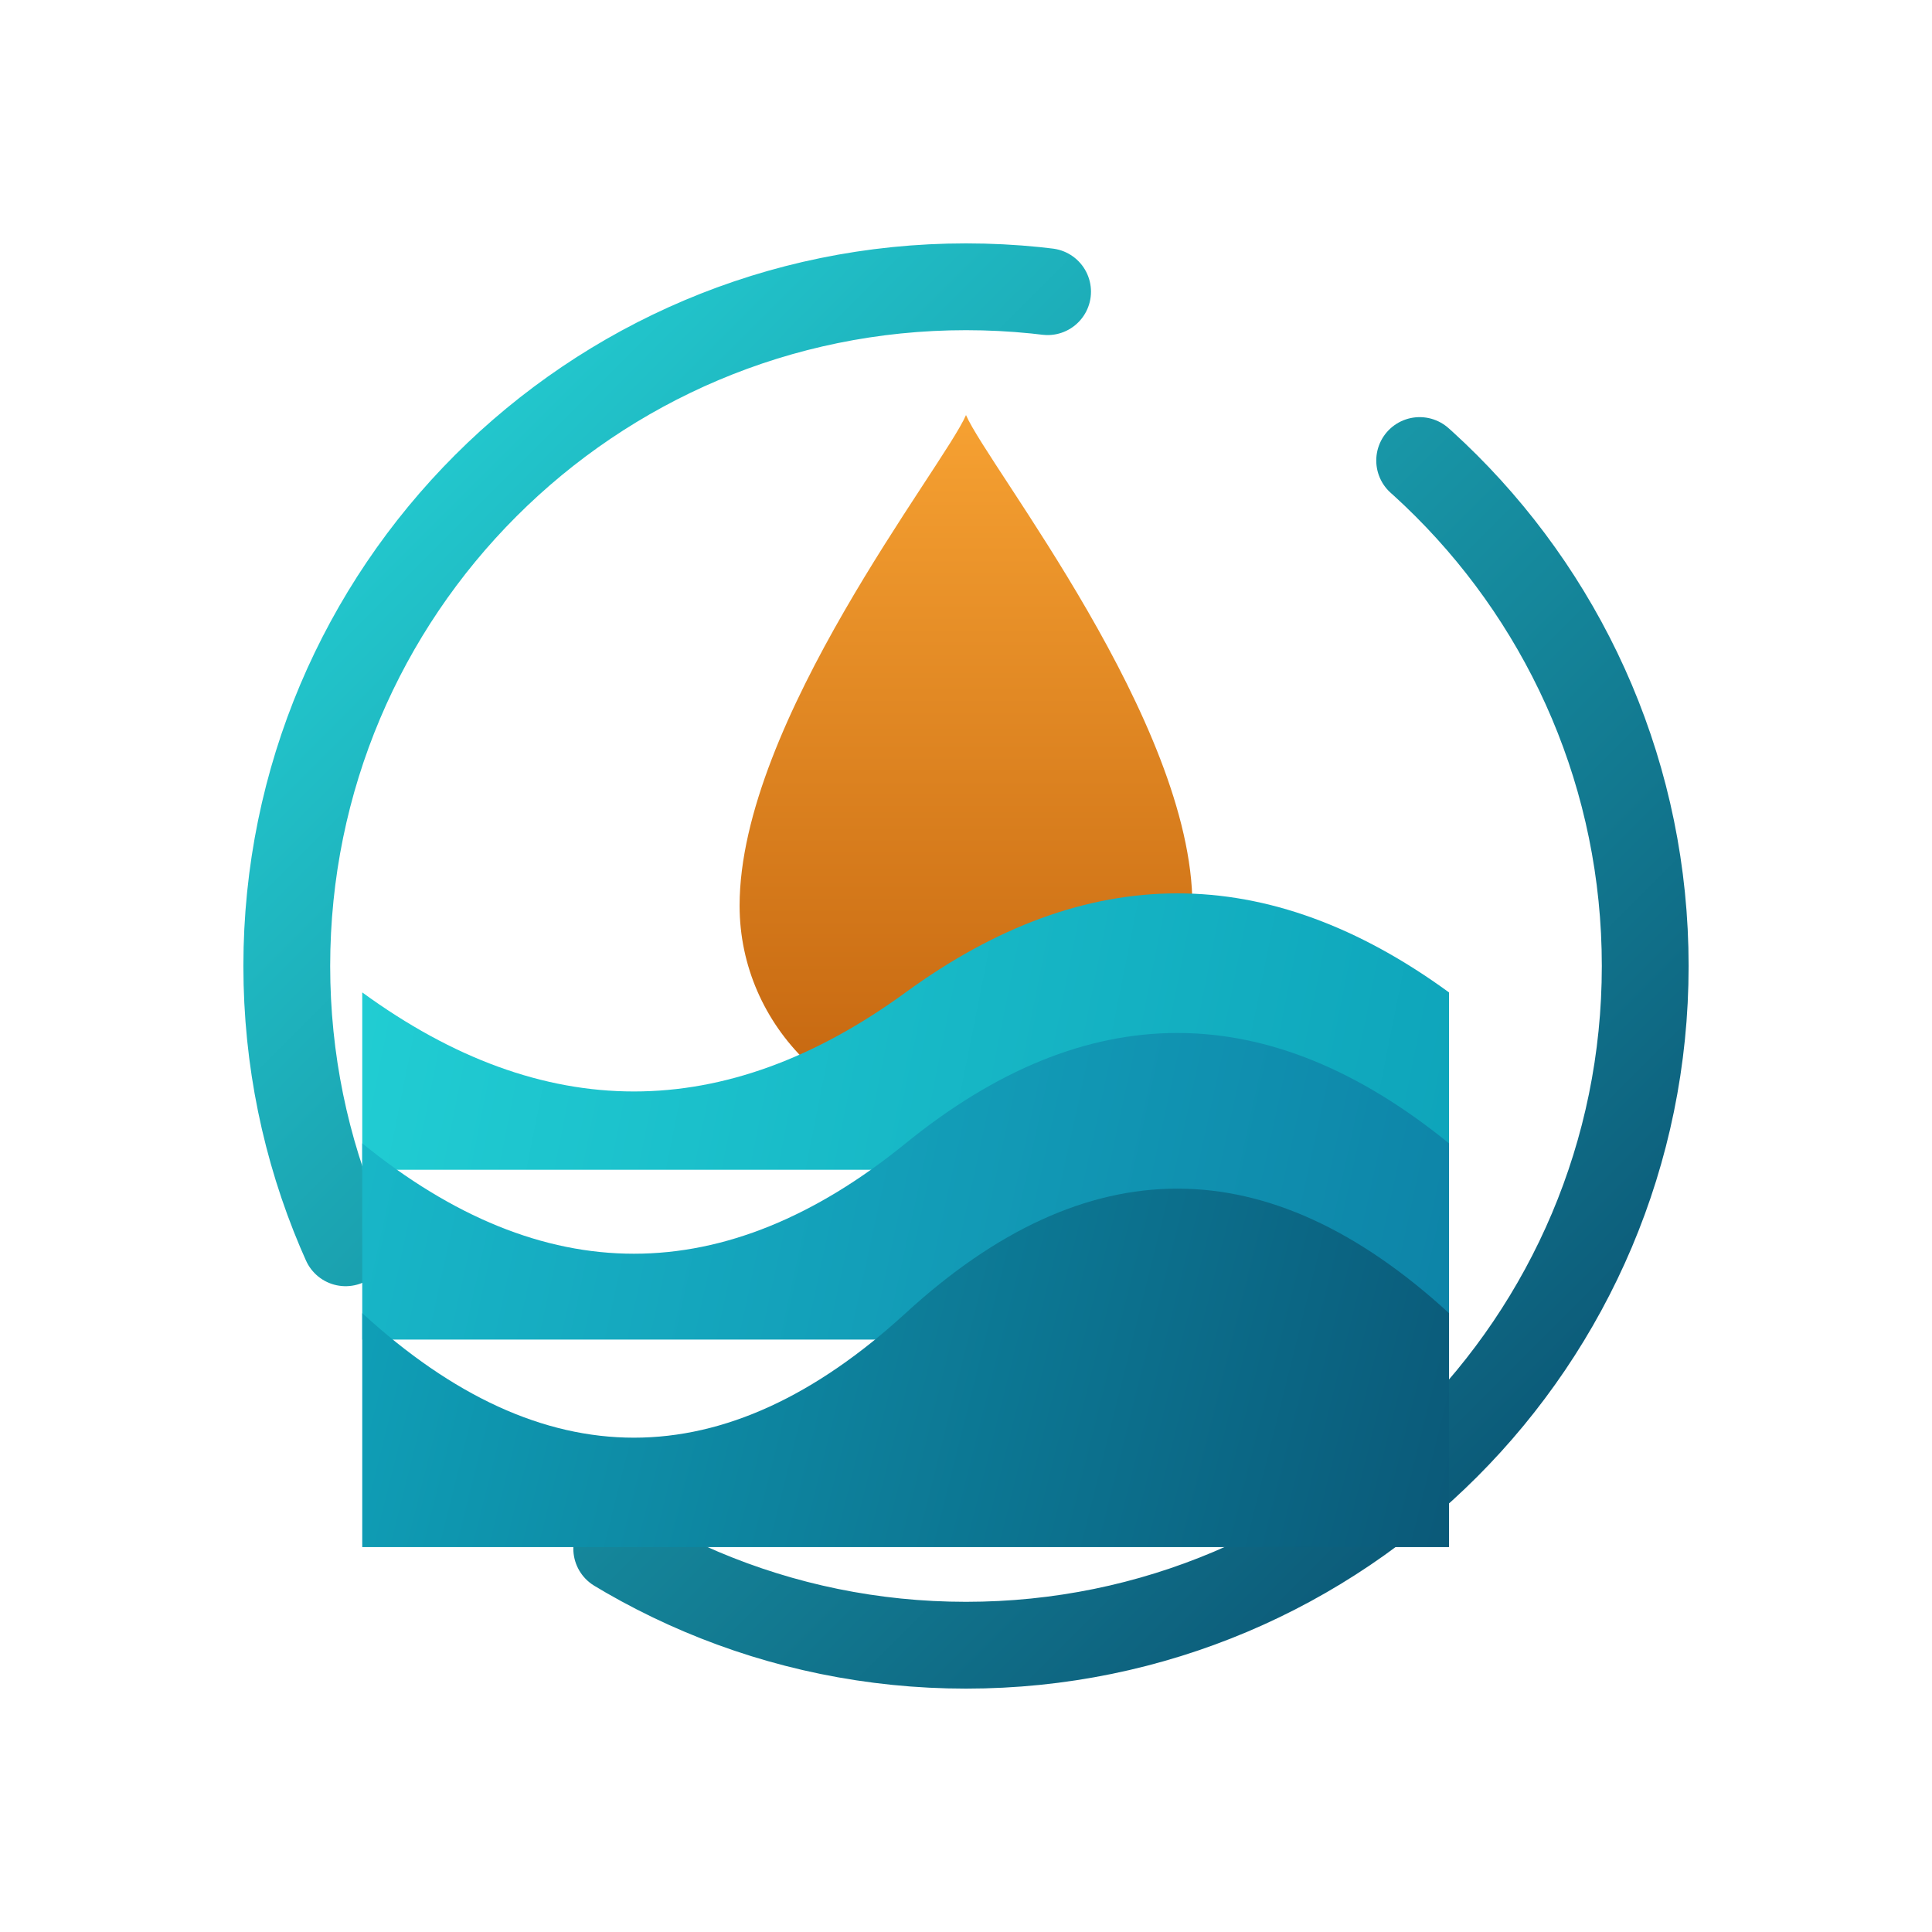
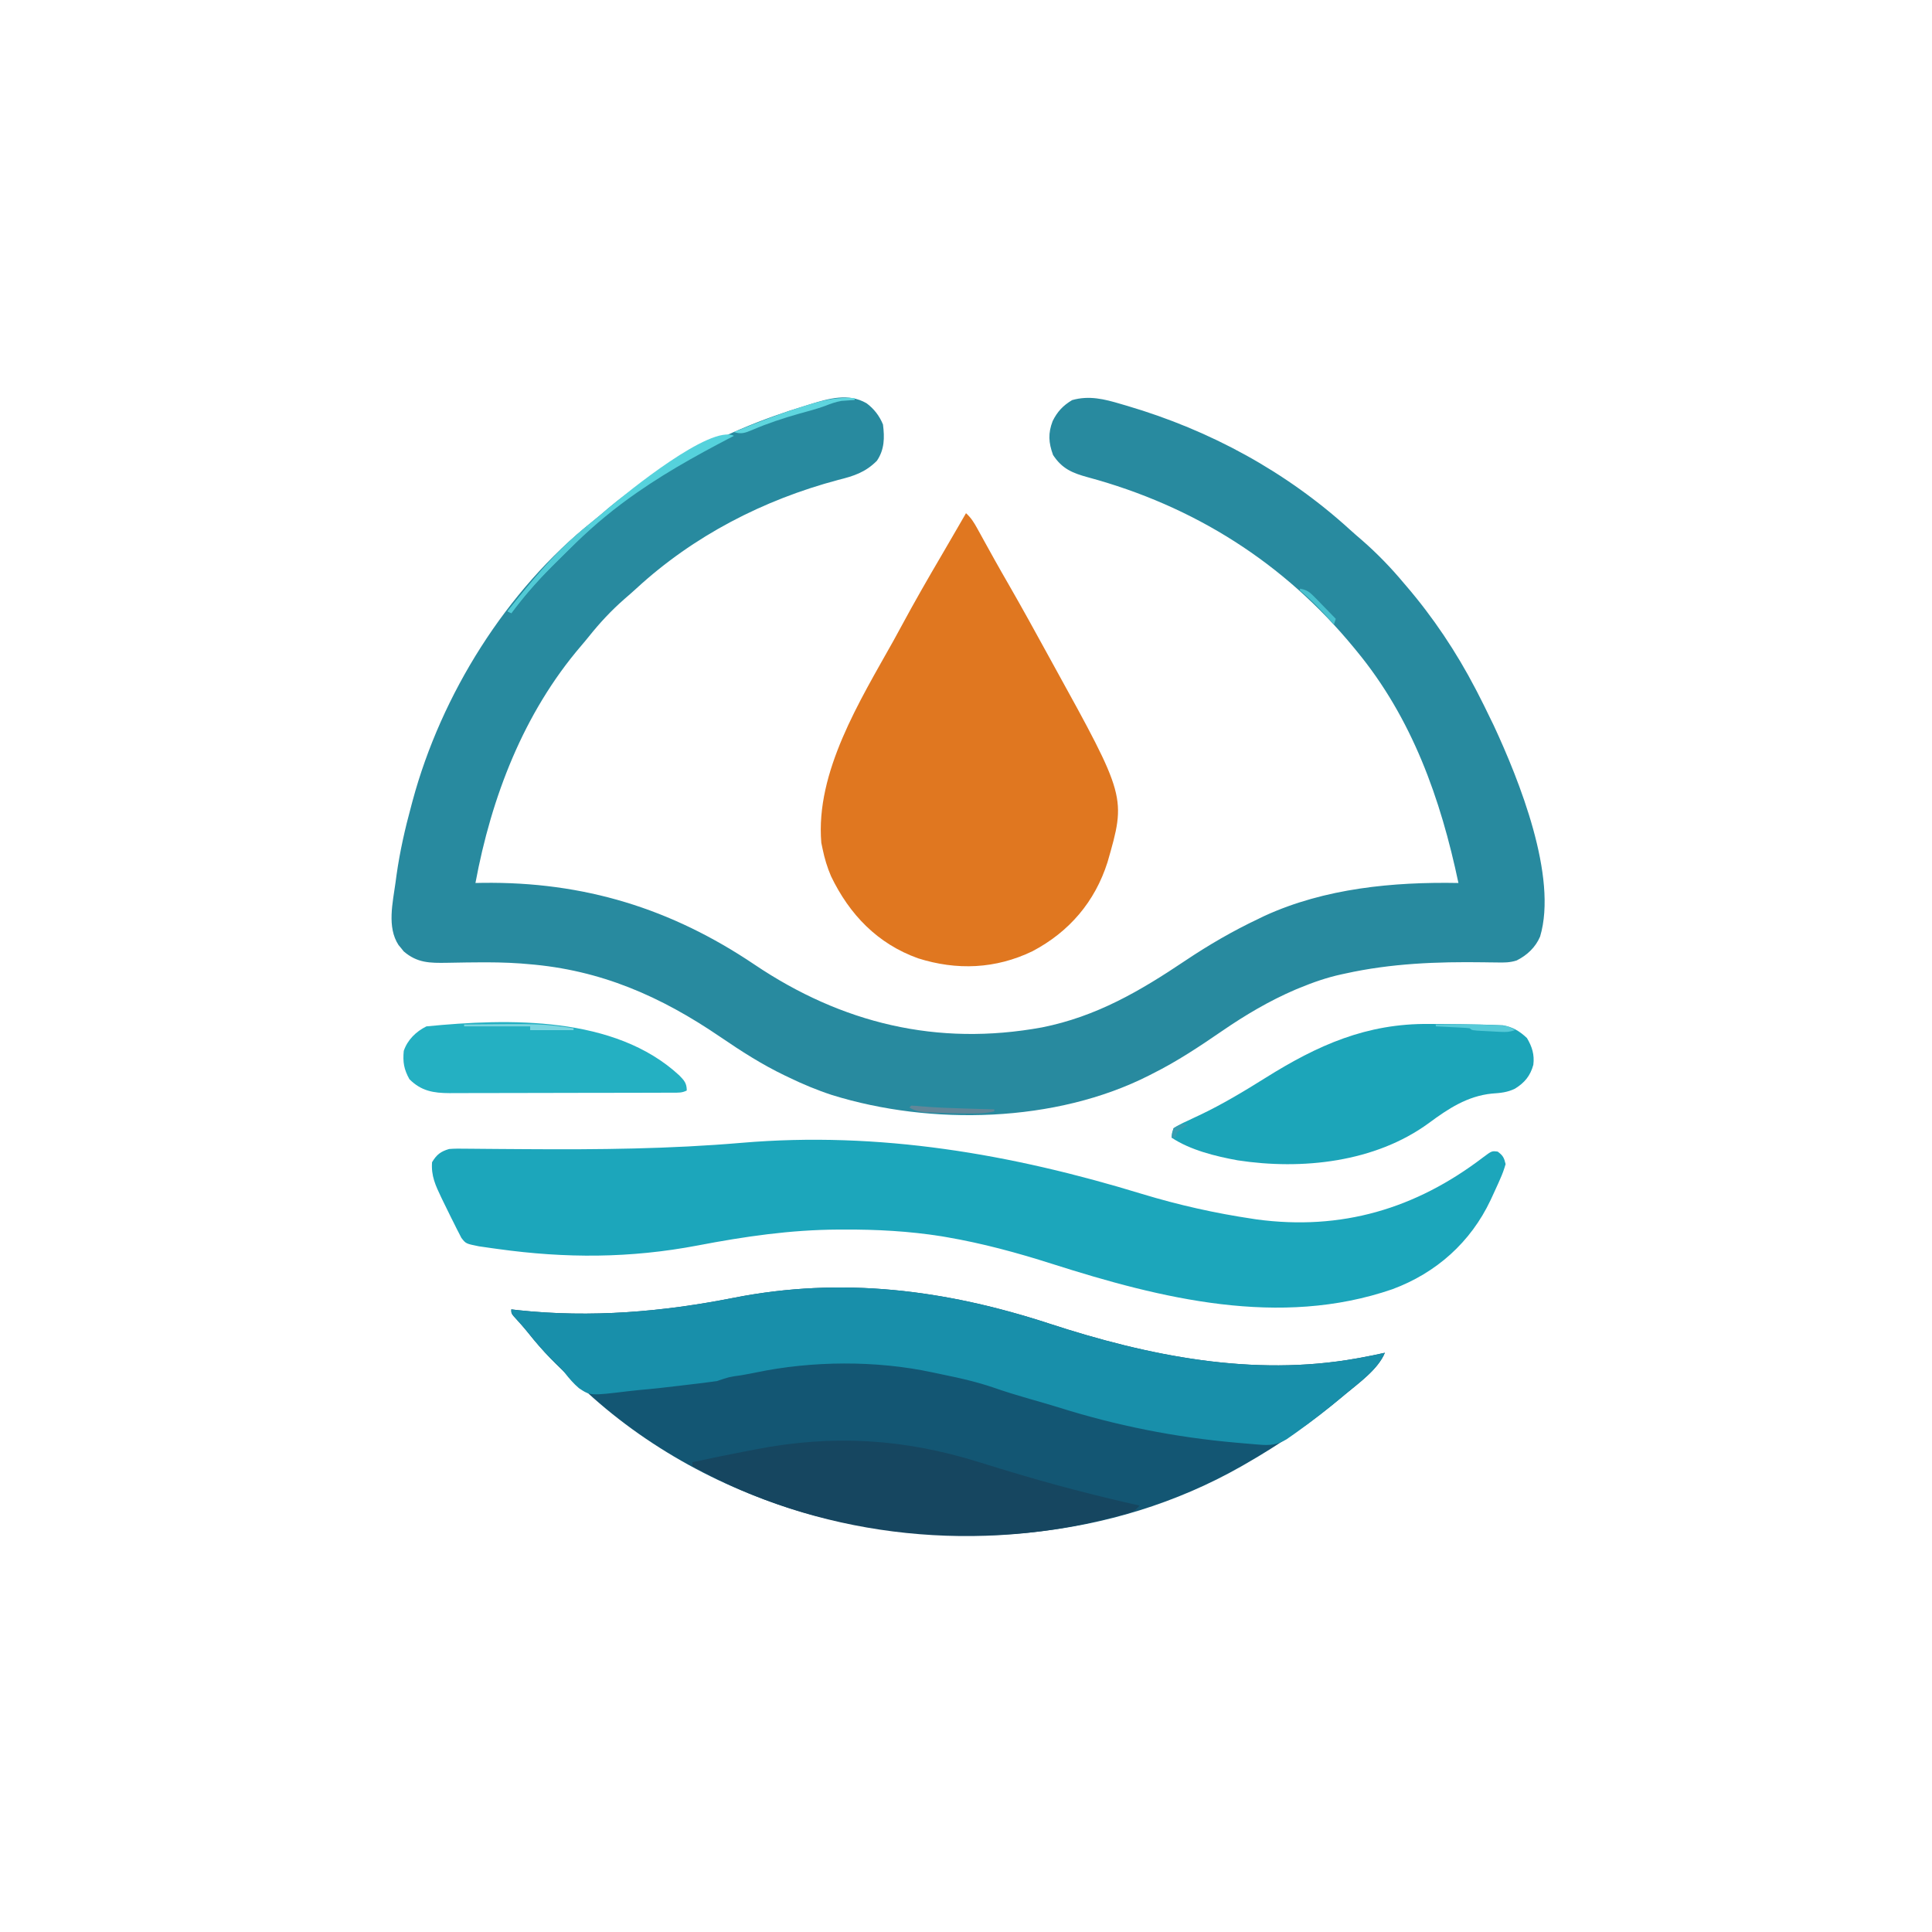
- <svg xmlns="http://www.w3.org/2000/svg" width="1024" height="1024" viewBox="0 0 1024 1024" fill="none" role="img" aria-labelledby="title desc">
-   <defs>
-     <linearGradient id="ring" x1="192" y1="192" x2="832" y2="832" gradientUnits="userSpaceOnUse">
-       <stop stop-color="#24D0D4" />
-       <stop offset="1" stop-color="#0A5272" />
-     </linearGradient>
-     <linearGradient id="drop" x1="512" y1="220" x2="512" y2="560" gradientUnits="userSpaceOnUse">
-       <stop stop-color="#F6A132" />
-       <stop offset="1" stop-color="#C86A12" />
-     </linearGradient>
-     <linearGradient id="waveTop" x1="192" y1="500" x2="832" y2="628" gradientUnits="userSpaceOnUse">
-       <stop stop-color="#21CDD3" />
-       <stop offset="1" stop-color="#0CA0B8" />
-     </linearGradient>
-     <linearGradient id="waveMid" x1="192" y1="572" x2="832" y2="712" gradientUnits="userSpaceOnUse">
-       <stop stop-color="#18B7C8" />
-       <stop offset="1" stop-color="#0C7EA4" />
-     </linearGradient>
-     <linearGradient id="waveLow" x1="192" y1="652" x2="832" y2="812" gradientUnits="userSpaceOnUse">
-       <stop stop-color="#0FA0B8" />
-       <stop offset="1" stop-color="#0A5272" />
-     </linearGradient>
-   </defs>
-   <circle cx="512" cy="512" r="360" stroke="url(#ring)" stroke-width="46" stroke-linecap="round" stroke-dasharray="760 220" />
-   <path d="M512 220c-12 27.6-120 162.8-120 260 0 64.4 53.7 116.6 120 116.6s120-52.2 120-116.6c0-97.2-108-232.4-120-260Z" fill="url(#drop)" />
-   <path d="M192 526c96 70 192 70 288 0s192-70 288 0v94H192Z" fill="url(#waveTop)" />
-   <path d="M192 606c96 78 192 78 288 0s192-78 288 0v104H192Z" fill="url(#waveMid)" />
-   <path d="M192 696c96 88 192 88 288 0s192-88 288 0v124H192Z" fill="url(#waveLow)" />
+ <svg xmlns="http://www.w3.org/2000/svg" version="1.1" width="1024" height="1024">
+   <path d="M0 0 C3.944 2.922 6.87 6.72 8.719 11.273 C9.604 18.321 9.538 24.504 5.496 30.492 C-0.659 36.661 -6.743 38.576 -15.031 40.648 C-54.64 51.182 -91.751 70.322 -122.012 98.188 C-124.109 100.115 -126.245 101.981 -128.406 103.836 C-135.284 109.859 -141.304 116.317 -147.016 123.457 C-148.436 125.222 -149.88 126.968 -151.359 128.684 C-181.771 164.22 -198.846 208.786 -207.281 254.273 C-206.021 254.25 -204.76 254.227 -203.461 254.203 C-149.888 253.52 -103.61 267.734 -59.392 297.515 C-13.135 328.646 37.428 340.972 93.021 330.812 C121.926 325.036 144.924 311.57 169.102 295.339 C181.533 287.012 194.196 279.68 207.719 273.273 C208.8 272.75 209.882 272.227 210.996 271.688 C242.865 257.086 279.066 253.63 313.719 254.273 C304.304 209.61 289.193 166.943 259.719 131.273 C259.289 130.749 258.859 130.224 258.416 129.684 C221.422 84.643 173.632 54.462 117.345 39.245 C109.083 36.993 103.62 34.721 98.844 27.398 C96.474 20.817 96.161 15.955 98.645 9.449 C101.117 4.442 104.184 1.188 108.969 -1.664 C117.967 -4.214 126.014 -2.216 134.781 0.398 C135.885 0.72 136.988 1.041 138.125 1.372 C182.142 14.354 222.436 36.199 256.391 67.164 C258.45 69.03 260.543 70.844 262.656 72.648 C270.595 79.575 277.97 87.189 284.719 95.273 C285.363 96.023 285.363 96.023 286.02 96.788 C300.285 113.412 312.606 131.84 322.719 151.273 C323.228 152.246 323.228 152.246 323.747 153.238 C326.159 157.876 328.459 162.561 330.719 167.273 C331.269 168.396 331.82 169.519 332.387 170.676 C345.899 199.723 366.476 250.965 356.996 282.693 C354.541 288.41 350.102 292.587 344.574 295.342 C341.046 296.493 337.818 296.487 334.156 296.398 C332.636 296.381 331.116 296.364 329.596 296.347 C328.801 296.334 328.005 296.322 327.186 296.309 C302.418 295.952 277.984 296.888 253.719 302.273 C253.032 302.42 252.346 302.567 251.638 302.718 C243.911 304.403 236.635 306.948 229.344 309.961 C228.638 310.251 227.932 310.542 227.204 310.841 C213.424 316.765 200.699 324.307 188.361 332.785 C176.491 340.927 164.616 348.832 151.719 355.273 C150.783 355.752 150.783 355.752 149.829 356.241 C100.299 381.442 34.231 382.943 -18.214 366.688 C-26.171 364.096 -33.758 360.925 -41.281 357.273 C-42.321 356.78 -42.321 356.78 -43.381 356.277 C-55.428 350.5 -66.488 343.382 -77.503 335.87 C-109.066 314.354 -140.852 300.353 -179.281 297.273 C-180.591 297.163 -181.901 297.052 -183.25 296.938 C-191.318 296.358 -199.349 296.259 -207.434 296.355 C-209.097 296.371 -210.76 296.387 -212.423 296.403 C-215.745 296.436 -219.065 296.497 -222.386 296.574 C-231.406 296.718 -238.147 296.704 -245.305 290.527 C-245.751 289.969 -246.197 289.411 -246.656 288.836 C-247.118 288.28 -247.579 287.725 -248.055 287.152 C-254.272 277.629 -251.097 264.678 -249.656 254.086 C-249.479 252.781 -249.303 251.476 -249.121 250.131 C-247.364 237.626 -244.601 225.451 -241.281 213.273 C-241.047 212.395 -240.812 211.517 -240.571 210.613 C-225.399 154.434 -190.918 98.964 -145.078 62.512 C-142.193 60.203 -139.398 57.805 -136.594 55.398 C-125.639 46.26 -113.565 38.495 -101.281 31.273 C-100.662 30.904 -100.042 30.535 -99.404 30.155 C-78.307 17.657 -55.718 8.363 -32.281 1.273 C-31.518 1.036 -30.755 0.799 -29.968 0.555 C-20.004 -2.518 -9.606 -5.551 0 0 Z " fill="#288A9F" transform="translate(459.2812,213.7266)" />
+   <path d="M0 0 C52.252 17.081 107.82 28.248 162.715 18.417 C163.519 18.273 164.324 18.129 165.152 17.98 C169.359 17.207 173.542 16.36 177.715 15.417 C174.156 24.151 163.851 31.482 156.715 37.417 C156.178 37.868 155.641 38.318 155.088 38.783 C138.942 52.299 121.991 63.96 103.715 74.417 C103.004 74.825 102.293 75.234 101.561 75.655 C32.83 114.721 -50.587 121.319 -126.191 101.272 C-171.372 88.786 -214.207 65.733 -248.285 33.417 C-249.571 32.307 -250.863 31.202 -252.16 30.105 C-260.946 22.437 -269.04 14.078 -276.273 4.933 C-278.752 1.833 -281.389 -1.1 -284.07 -4.024 C-285.285 -5.583 -285.285 -5.583 -285.285 -7.583 C-284.042 -7.439 -282.8 -7.294 -281.519 -7.145 C-243.001 -3.045 -205.29 -6.244 -167.404 -13.714 C-110.058 -25 -55.198 -18.062 0 0 Z " fill="#135673" transform="translate(556.2851,701.583)" />
+   <path d="M0 0 C19.244 5.844 38.763 10.227 58.659 13.176 C59.329 13.279 59.998 13.383 60.688 13.49 C105.593 19.524 144.919 7.89 180.606 -19.308 C185.358 -22.865 185.358 -22.865 188.472 -22.449 C191.273 -20.368 191.855 -19.226 192.659 -15.824 C191.849 -12.998 190.98 -10.605 189.784 -7.949 C189.459 -7.203 189.134 -6.456 188.799 -5.687 C187.779 -3.386 186.727 -1.103 185.659 1.176 C185.346 1.851 185.033 2.526 184.711 3.221 C174.152 25.586 155.916 41.87 132.645 50.492 C72.925 71.054 10.159 55.51 -47.903 36.988 C-66.259 31.136 -84.769 26.111 -103.778 22.863 C-104.639 22.716 -105.501 22.568 -106.388 22.416 C-123.506 19.712 -140.656 18.789 -157.966 18.863 C-158.926 18.866 -159.887 18.869 -160.876 18.872 C-186.384 18.983 -210.576 22.527 -235.577 27.306 C-271.324 34.109 -305.433 34.175 -341.403 29.176 C-342.611 29.01 -343.819 28.844 -345.063 28.673 C-346.765 28.427 -346.765 28.427 -348.501 28.176 C-349.508 28.031 -350.515 27.887 -351.552 27.738 C-358.441 26.348 -358.441 26.348 -360.823 23.243 C-361.219 22.463 -361.616 21.683 -362.024 20.879 C-362.475 20.009 -362.925 19.139 -363.388 18.242 C-364.076 16.848 -364.076 16.848 -364.778 15.426 C-365.257 14.479 -365.736 13.533 -366.229 12.558 C-367.623 9.775 -368.989 6.98 -370.341 4.176 C-370.7 3.434 -371.059 2.692 -371.429 1.928 C-374.498 -4.506 -376.891 -9.573 -376.341 -16.824 C-373.915 -20.867 -371.803 -22.49 -367.341 -23.824 C-364.319 -24.083 -361.317 -24.036 -358.286 -23.988 C-357.378 -23.982 -356.469 -23.976 -355.533 -23.97 C-353.553 -23.956 -351.574 -23.937 -349.594 -23.914 C-346.414 -23.879 -343.234 -23.856 -340.054 -23.837 C-335.509 -23.81 -330.964 -23.78 -326.42 -23.747 C-288.168 -23.48 -250.268 -23.847 -212.144 -27.115 C-139.381 -33.29 -69.349 -21.219 0 0 Z " fill="#1CA6BB" transform="translate(605.3408,632.8245)" />
+   <path d="M0 0 C2.649 2.386 4.219 4.909 5.934 8.023 C6.494 9.033 7.053 10.043 7.63 11.083 C8.227 12.169 8.823 13.256 9.438 14.375 C10.709 16.67 11.981 18.964 13.254 21.258 C13.888 22.403 14.523 23.548 15.176 24.728 C17.702 29.259 20.285 33.755 22.875 38.25 C29.822 50.351 36.558 62.569 43.254 74.81 C44.293 76.708 45.334 78.604 46.379 80.499 C84.955 150.442 84.955 150.442 75 185 C68.337 205.956 54.7 221.93 35.188 232.188 C15.67 241.594 -4.886 242.414 -25.371 235.934 C-46.87 228.261 -61.779 212.707 -71.527 192.434 C-73.554 187.709 -74.963 183.028 -76 178 C-76.227 176.907 -76.454 175.814 -76.688 174.688 C-79.862 137.224 -56.187 99.351 -38.459 67.628 C-36.979 64.962 -35.525 62.283 -34.078 59.598 C-27.218 46.872 -20.031 34.362 -12.702 21.901 C-9.99 17.278 -7.307 12.64 -4.625 8 C-4.154 7.186 -3.684 6.373 -3.199 5.534 C-2.132 3.69 -1.066 1.845 0 0 Z " fill="#E07720" transform="translate(512,272)" />
+   <path d="M0 0 C52.252 17.081 107.82 28.248 162.715 18.417 C163.519 18.273 164.324 18.129 165.152 17.98 C169.359 17.207 173.542 16.36 177.715 15.417 C174.156 24.151 163.851 31.482 156.715 37.417 C156.178 37.868 155.641 38.318 155.088 38.783 C147.443 45.183 139.657 51.328 131.527 57.105 C130.821 57.609 130.115 58.114 129.387 58.635 C128.718 59.103 128.049 59.571 127.359 60.054 C126.775 60.463 126.191 60.873 125.589 61.295 C120.629 64.265 116.728 64.609 111.047 64.097 C110.304 64.038 109.561 63.98 108.795 63.92 C106.371 63.725 103.949 63.51 101.527 63.292 C100.694 63.22 99.862 63.148 99.003 63.073 C66.657 60.255 35.164 53.99 4.201 44.187 C-0.709 42.667 -5.658 41.275 -10.598 39.855 C-17.096 37.981 -23.53 36.036 -29.91 33.792 C-38.568 30.861 -47.391 28.835 -56.343 27.017 C-58.25 26.628 -60.154 26.226 -62.056 25.81 C-91.852 19.398 -125.944 19.634 -155.742 25.887 C-158.261 26.412 -160.785 26.874 -163.32 27.315 C-169.992 28.255 -169.992 28.255 -176.285 30.417 C-178.622 30.769 -180.966 31.073 -183.312 31.355 C-184.368 31.482 -184.368 31.482 -185.444 31.612 C-186.94 31.792 -188.435 31.97 -189.931 32.147 C-192.183 32.412 -194.434 32.684 -196.685 32.956 C-203.67 33.795 -210.652 34.59 -217.663 35.176 C-219.532 35.348 -221.398 35.552 -223.26 35.779 C-243.4 38.216 -243.4 38.216 -249.41 34.194 C-252.26 31.776 -254.627 29.018 -256.931 26.084 C-259.082 23.436 -261.558 21.2 -264.035 18.855 C-268.394 14.458 -272.351 9.847 -276.203 5.003 C-278.712 1.886 -281.367 -1.076 -284.07 -4.024 C-285.285 -5.583 -285.285 -5.583 -285.285 -7.583 C-284.042 -7.439 -282.8 -7.294 -281.519 -7.145 C-243.001 -3.045 -205.29 -6.244 -167.404 -13.714 C-110.058 -25 -55.198 -18.062 0 0 Z " fill="#188FAA" transform="translate(556.2851,701.583)" />
+   <path d="M0 0 C2.931 0.031 5.861 0.041 8.792 0.047 C14.363 0.068 19.931 0.158 25.501 0.281 C26.334 0.297 27.168 0.312 28.026 0.328 C30.343 0.379 32.658 0.457 34.973 0.547 C36.913 0.613 36.913 0.613 38.892 0.681 C44.195 1.563 47.877 3.746 51.813 7.469 C54.531 11.998 55.878 16.345 55.196 21.652 C53.603 27.483 50.611 31.1 45.501 34.281 C41.397 36.308 37.726 36.587 33.188 36.906 C20.207 38.237 10.041 44.943 -0.222 52.56 C-28.692 73.381 -67.515 77.494 -101.499 72.281 C-113.101 70.179 -126.631 66.86 -136.499 60.281 C-136.437 58.016 -136.437 58.016 -135.499 55.281 C-133.141 53.77 -131.035 52.654 -128.499 51.531 C-127.023 50.834 -125.548 50.135 -124.073 49.434 C-123.312 49.078 -122.551 48.722 -121.766 48.355 C-109.557 42.572 -98.087 35.656 -86.648 28.496 C-59.033 11.213 -33.143 -0.354 0 0 Z " fill="#1CA5B9" transform="translate(757.4993,542.7188)" />
+   <path d="M0 0 C3.727 1.152 7.457 2.296 11.188 3.438 C12.115 3.722 13.042 4.006 13.998 4.3 C37.411 11.429 61.12 17.64 85 23 C82.536 25.95 80.324 26.72 76.645 27.684 C75.56 27.97 74.475 28.255 73.357 28.55 C72.188 28.843 71.018 29.136 69.812 29.438 C68.6 29.744 67.388 30.05 66.139 30.366 C-6.459 48.265 -86.61 38.819 -152 2 C-152 1.34 -152 0.68 -152 0 C-142.789 -2.012 -133.562 -3.901 -124.303 -5.68 C-122.303 -6.064 -120.303 -6.451 -118.303 -6.838 C-77.44 -14.73 -39.781 -12.474 0 0 Z " fill="#164660" transform="translate(519,775)" />
+   <path d="M0 0 C2.635 2.708 3.961 4.157 3.961 8.016 C1.401 9.296 -0.414 9.147 -3.282 9.156 C-4.393 9.162 -5.505 9.167 -6.65 9.173 C-7.876 9.174 -9.101 9.176 -10.364 9.177 C-12.293 9.184 -12.293 9.184 -14.262 9.192 C-17.797 9.205 -21.333 9.211 -24.868 9.216 C-27.077 9.219 -29.287 9.223 -31.496 9.227 C-38.411 9.241 -45.326 9.251 -52.241 9.255 C-60.22 9.259 -68.198 9.277 -76.176 9.306 C-82.344 9.327 -88.512 9.337 -94.68 9.339 C-98.363 9.34 -102.046 9.345 -105.729 9.363 C-109.842 9.383 -113.954 9.379 -118.067 9.372 C-119.282 9.381 -120.498 9.39 -121.75 9.4 C-130.305 9.358 -136.737 8.318 -143.039 2.016 C-145.973 -3.244 -146.598 -7.116 -146.039 -12.984 C-144.039 -18.867 -139.573 -23.217 -134.039 -25.984 C-90.419 -30.252 -34.247 -31.698 0 0 Z " fill="#24B0C2" transform="translate(360.0391,569.9844)" />
+   <path d="M0 0 C-0.738 0.384 -0.738 0.384 -1.49 0.775 C-21.242 11.066 -40.223 21.634 -58.125 34.938 C-58.721 35.379 -59.317 35.82 -59.932 36.275 C-71.147 44.736 -81.434 54.081 -91.339 64.024 C-93.122 65.81 -94.918 67.582 -96.715 69.354 C-104.495 77.093 -111.426 85.215 -118 94 C-118.66 93.67 -119.32 93.34 -120 93 C-111.456 82.199 -102.561 71.913 -93 62 C-92.103 61.062 -91.206 60.123 -90.281 59.156 C-85.402 54.154 -80.295 49.629 -74.832 45.273 C-71.937 42.95 -69.13 40.542 -66.312 38.125 C-56.373 29.834 -12.341 -6.17 0 0 Z " fill="#55D2DC" transform="translate(389,231)" />
+   <path d="M0 0 C0.66 0.33 1.32 0.66 2 1 C1.119 1.866 0.237 2.732 -0.671 3.624 C-4.002 6.899 -7.323 10.186 -10.64 13.476 C-12.066 14.886 -13.494 16.294 -14.926 17.699 C-24.03 26.64 -32.413 35.73 -40 46 C-40.66 45.67 -41.32 45.34 -42 45 C-29.447 29.132 -16.045 12.492 0 0 Z " fill="#51CAD5" transform="translate(311,279)" />
+   <path d="M0 0 C0 0.33 0 0.66 0 1 C-0.629 1.037 -1.258 1.075 -1.906 1.113 C-3.19 1.212 -3.19 1.212 -4.5 1.312 C-5.335 1.371 -6.171 1.429 -7.031 1.488 C-10.11 2.019 -12.806 3.015 -15.706 4.155 C-20.173 5.8 -24.793 6.971 -29.375 8.25 C-37.96 10.679 -46.268 13.425 -54.466 16.954 C-58.138 18.492 -60.203 19.223 -64 18 C-51.484 12.84 -38.942 7.99 -26 4 C-24.981 3.682 -24.981 3.682 -23.94 3.358 C-15.899 0.894 -8.459 -0.633 0 0 Z " fill="#5ED5DE" transform="translate(453,211)" />
+   <path d="M0 0 C1.851 0.079 3.699 0.227 5.543 0.402 C13.462 1.077 21.372 1.335 29.312 1.562 C30.747 1.606 32.181 1.649 33.615 1.693 C37.077 1.799 40.538 1.9 44 2 C44 2.33 44 2.66 44 3 C39.397 4.16 34.963 4.153 30.25 4.125 C29.421 4.122 28.592 4.118 27.738 4.115 C22.007 4.068 16.286 3.915 10.562 3.625 C9.86 3.594 9.157 3.563 8.433 3.532 C4.847 3.32 2.068 2.93 -1 1 C-0.67 0.67 -0.34 0.34 0 0 Z " fill="#628698" transform="translate(483,586)" />
+   <path d="M0 0 C41.24 -0.413 41.24 -0.413 58 2 C58 2.33 58 2.66 58 3 C50.41 3 42.82 3 35 3 C35 2.34 35 1.68 35 1 C23.45 1 11.9 1 0 1 C0 0.67 0 0.34 0 0 Z " fill="#7BD5E0" transform="translate(246,543)" />
+   <path d="M0 0 C10.566 -0.096 21.132 -0.175 31.688 0.375 C32.387 0.406 33.086 0.437 33.806 0.469 C37.354 0.682 38.966 0.977 42 3 C39.045 3.985 37.42 4.067 34.367 3.914 C33.479 3.87 32.591 3.826 31.676 3.781 C30.752 3.73 29.827 3.678 28.875 3.625 C27.477 3.559 27.477 3.559 26.051 3.492 C19.13 3.13 19.13 3.13 18 2 C16.66 1.844 15.312 1.75 13.965 1.684 C13.156 1.642 12.347 1.6 11.514 1.557 C10.664 1.517 9.813 1.478 8.938 1.438 C8.083 1.394 7.229 1.351 6.35 1.307 C4.233 1.2 2.117 1.1 0 1 C0 0.67 0 0.34 0 0 Z " fill="#57CAD8" transform="translate(761,543)" />
+   <path d="M0 0 C3.548 0.579 5.184 1.827 7.672 4.379 C8.336 5.052 9 5.726 9.684 6.42 C10.366 7.127 11.047 7.834 11.75 8.562 C12.447 9.273 13.145 9.984 13.863 10.717 C15.582 12.471 17.294 14.232 19 16 C18.67 16.99 18.34 17.98 18 19 C17.287 18.203 16.574 17.407 15.84 16.586 C10.809 11.007 5.815 5.781 0 1 C0 0.67 0 0.34 0 0 Z " fill="#48C0CD" transform="translate(689,312)" />
+   <path d="M0 0 C-2 1.333 -4 2.667 -6 4 C-6.33 4.99 -6.66 5.98 -7 7 C-7.66 7 -8.32 7 -9 7 C-8.688 4.625 -8.688 4.625 -8 2 C-4.772 -0.152 -3.716 -0.201 0 0 Z " fill="#369EB1" transform="translate(630,596)" />
</svg>
